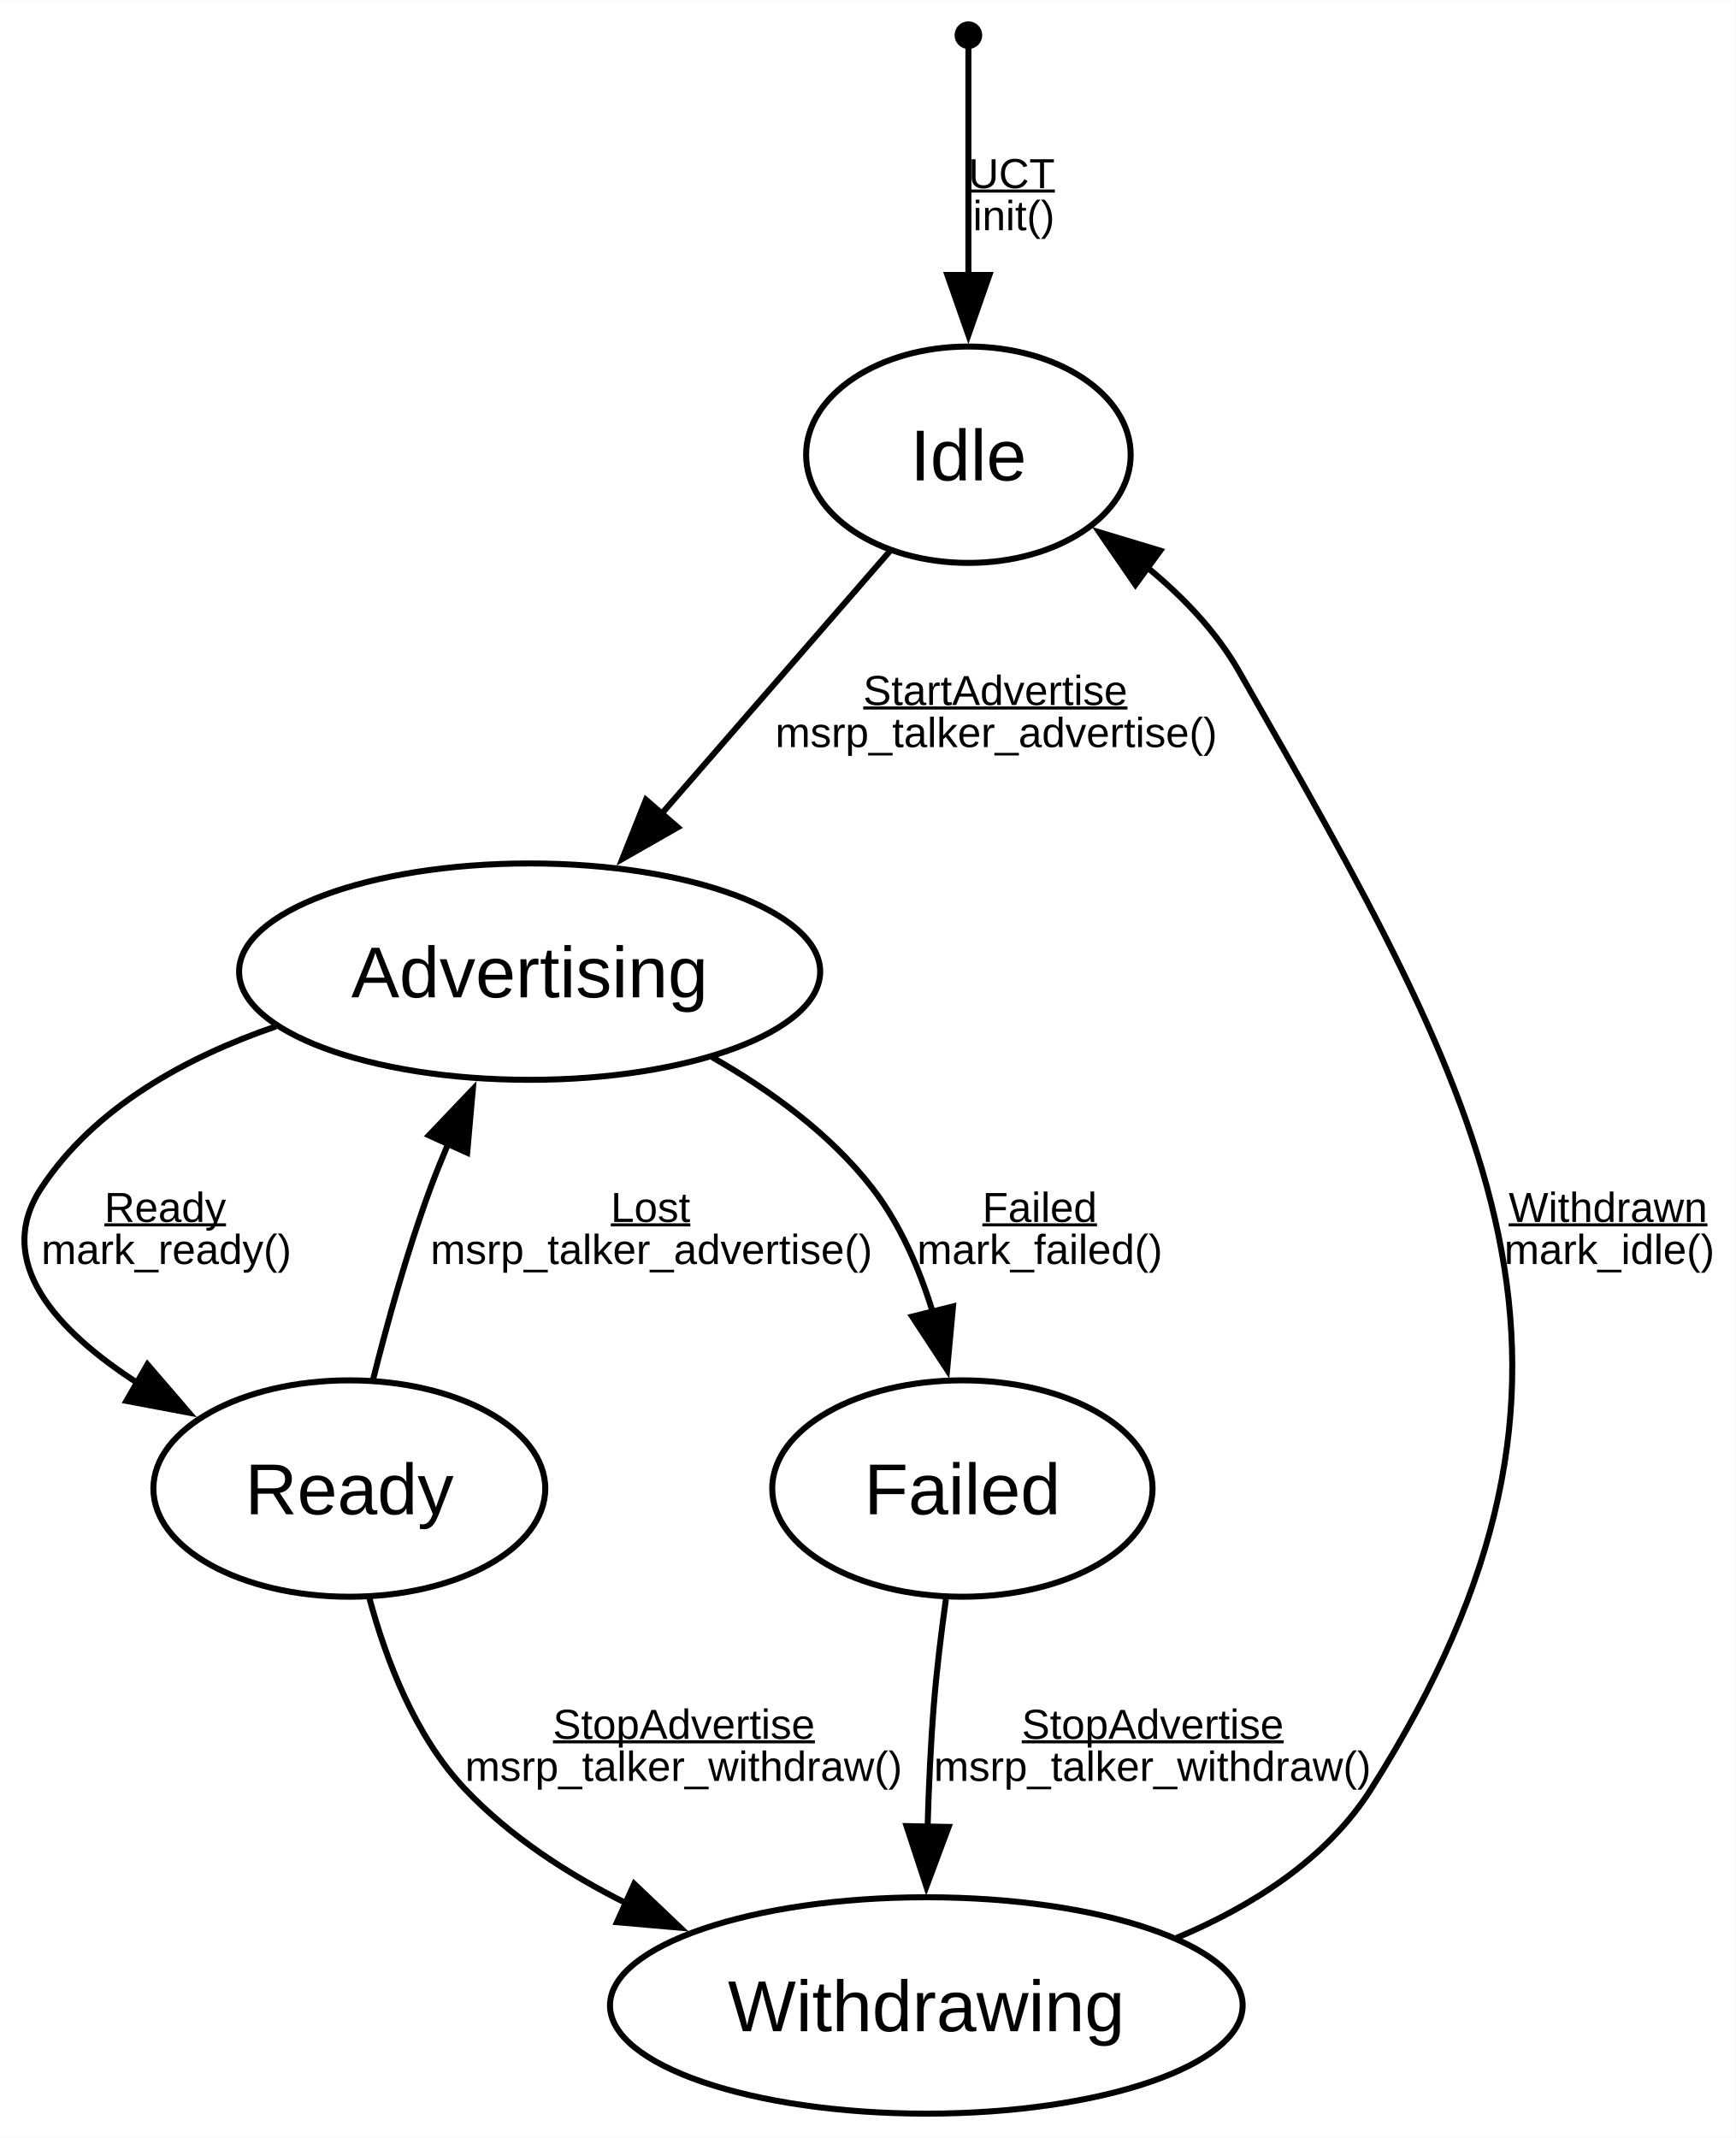
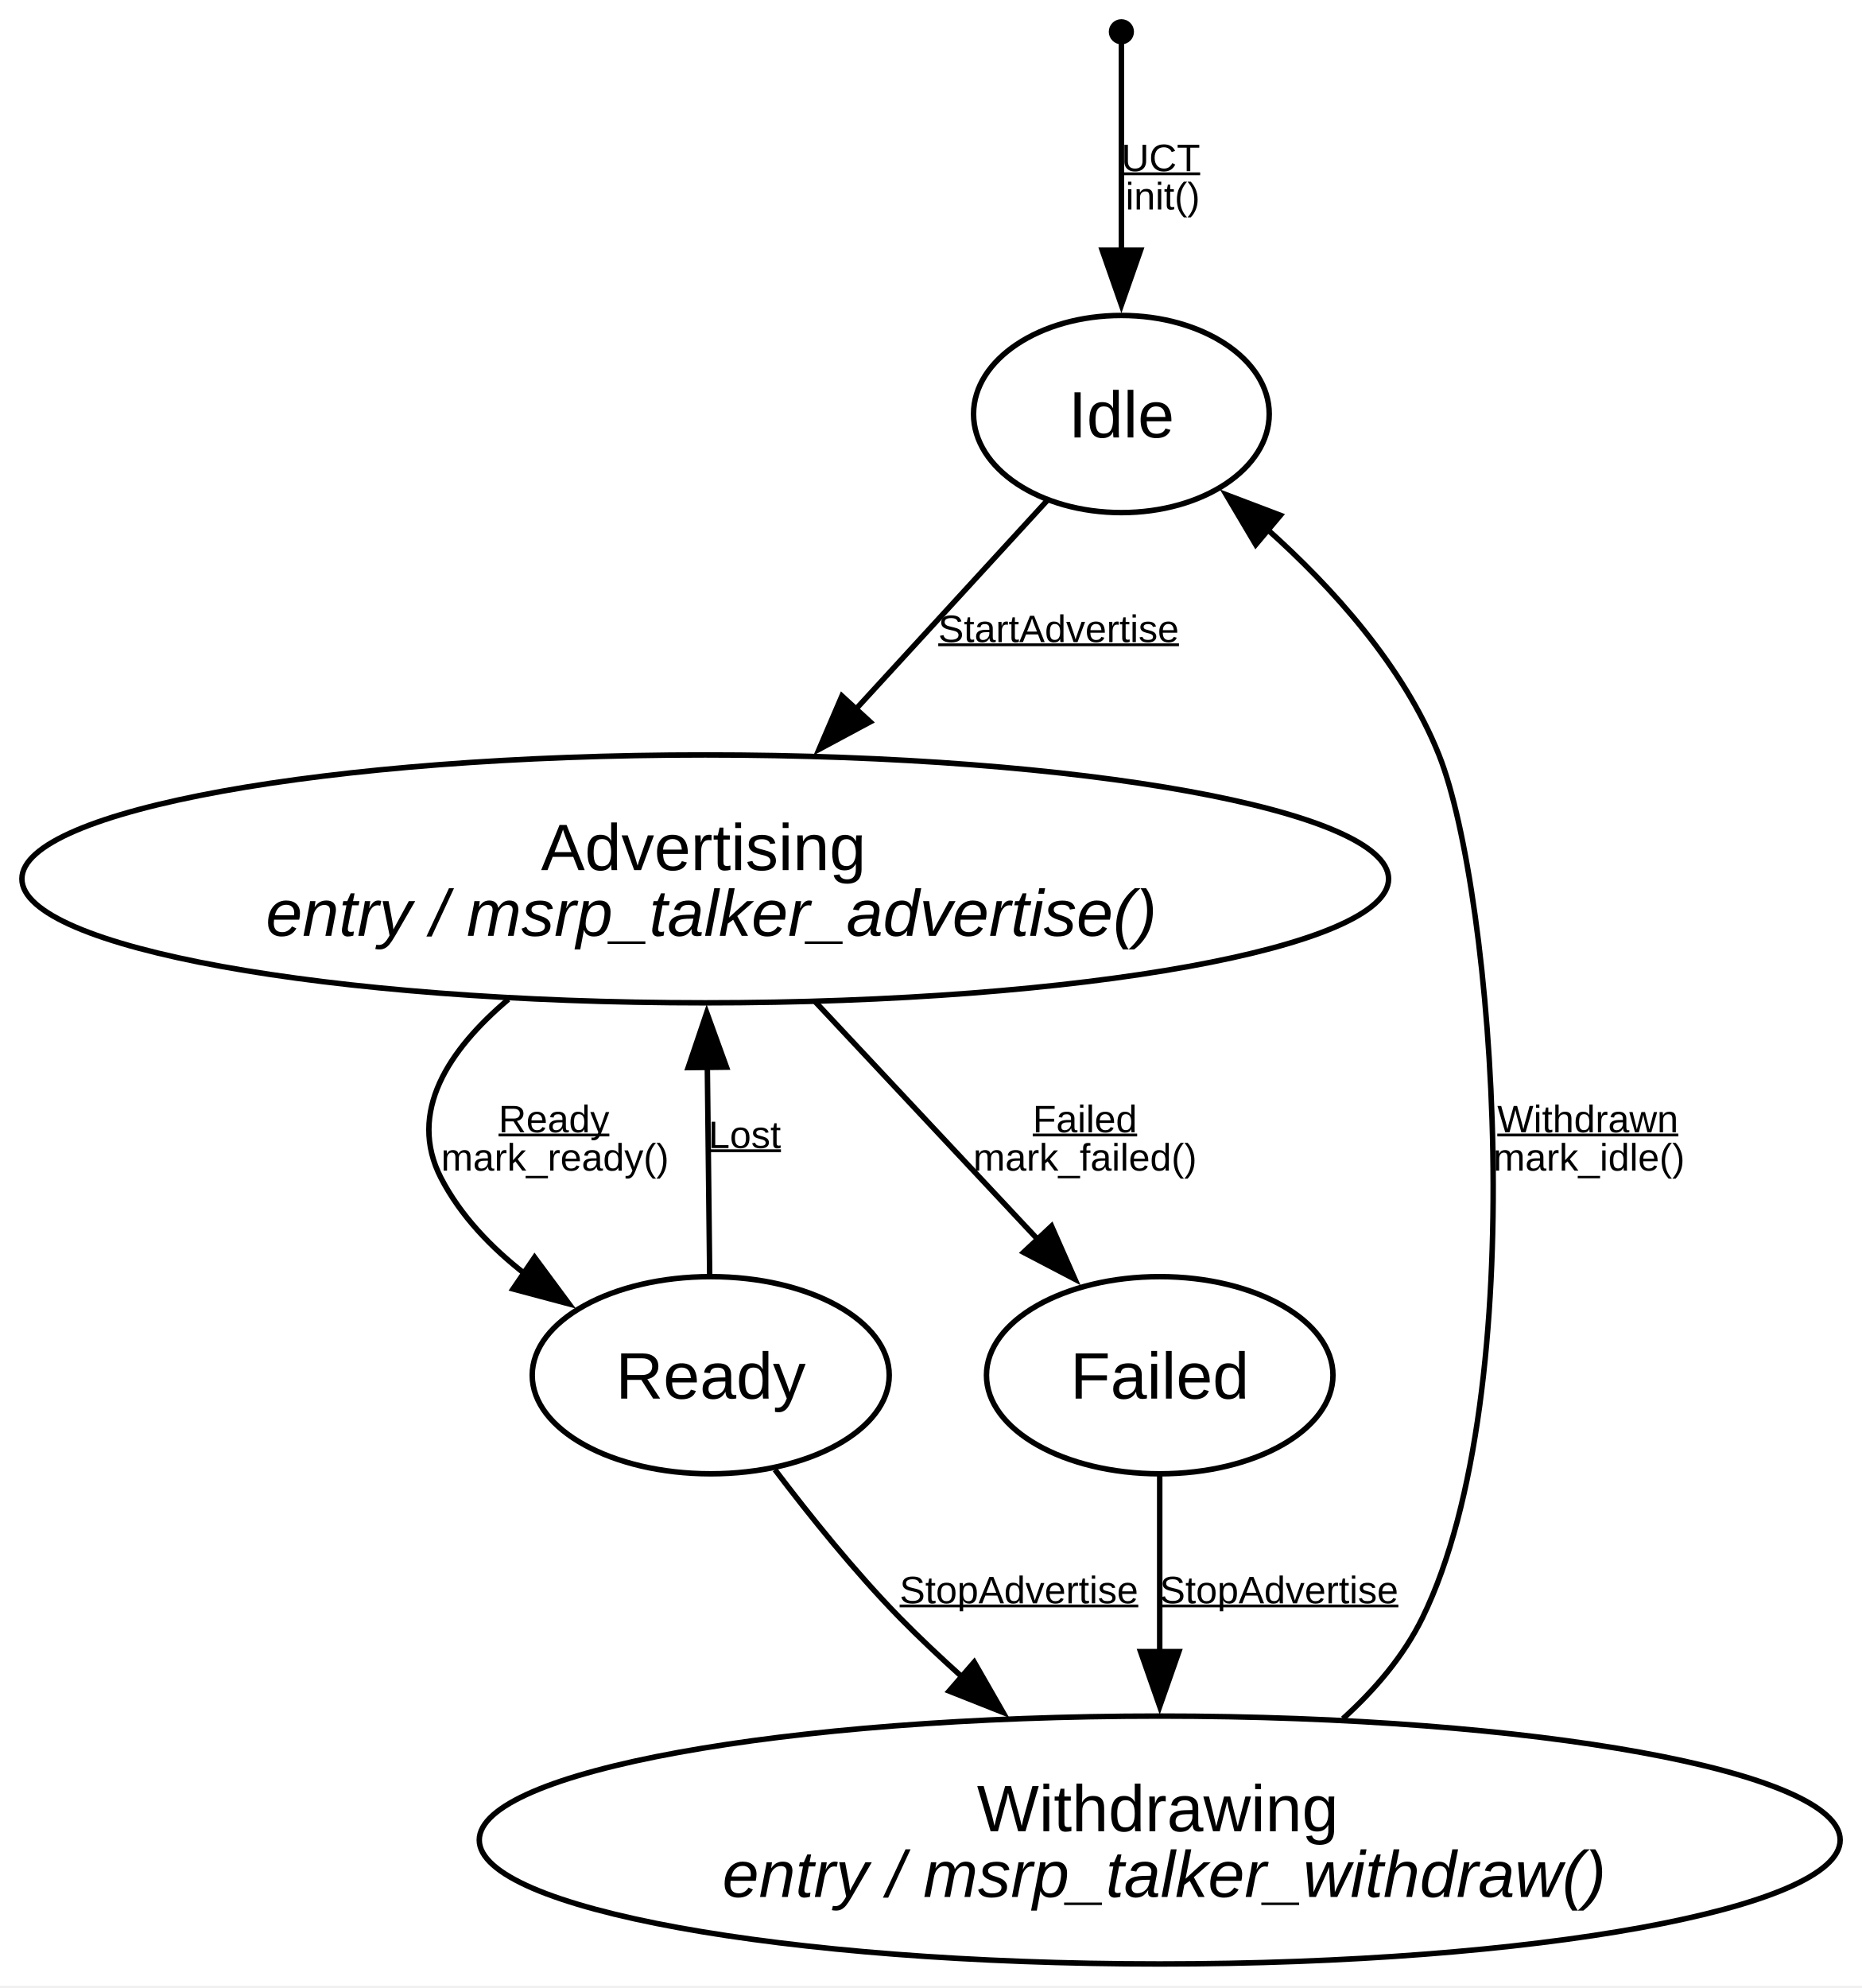
- <svg xmlns="http://www.w3.org/2000/svg" width="289pt" height="356pt" viewBox="0.00 0.00 288.76 355.60">
-   <g id="graph0" class="graph" transform="scale(1 1) rotate(0) translate(4 351.6)">
-     <polygon fill="white" stroke="none" points="-4,4 -4,-351.6 284.76,-351.6 284.76,4 -4,4" />
+ <svg xmlns="http://www.w3.org/2000/svg" width="340pt" height="363pt" viewBox="0.00 0.00 340.00 363.00">
+   <g id="graph0" class="graph" transform="scale(1 1) rotate(0) translate(4 358.61)">
+     <polygon fill="white" stroke="none" points="-4,4 -4,-358.61 336.08,-358.61 336.08,4 -4,4" />
    <g id="node1" class="node">
-       <ellipse fill="black" stroke="black" cx="157.12" cy="-345.8" rx="1.8" ry="1.8" />
+       <ellipse fill="black" stroke="black" cx="200.8" cy="-352.81" rx="1.8" ry="1.8" />
    </g>
    <g id="node2" class="node">
-       <ellipse fill="none" stroke="black" cx="157.12" cy="-276" rx="27" ry="18" />
-       <text text-anchor="middle" x="157.12" y="-271.73" font-family="Arial" font-size="12.00">Idle</text>
+       <ellipse fill="none" stroke="black" cx="200.8" cy="-283.01" rx="27" ry="18" />
+       <text xml:space="preserve" text-anchor="middle" x="200.8" y="-278.73" font-family="Arial" font-size="12.00">Idle</text>
    </g>
    <g id="edge1" class="edge">
-       <path fill="none" stroke="black" d="M157.12,-343.62C157.12,-338.98 157.12,-321.42 157.12,-305.49" />
-       <polygon fill="black" stroke="black" points="160.62,-305.91 157.12,-295.91 153.62,-305.91 160.62,-305.91" />
-       <text text-anchor="start" x="157.12" y="-320.35" font-family="Arial" text-decoration="underline" font-size="7.00">UCT</text>
-       <text text-anchor="start" x="157.87" y="-313.35" font-family="Arial" font-size="7.00">init()</text>
+       <path fill="none" stroke="black" d="M200.8,-350.63C200.8,-345.99 200.8,-328.43 200.8,-312.5" />
+       <polygon fill="black" stroke="black" points="204.3,-312.92 200.8,-302.92 197.3,-312.92 204.3,-312.92" />
+       <text xml:space="preserve" text-anchor="start" x="200.8" y="-327.36" font-family="Arial" text-decoration="underline" font-size="7.00">UCT</text>
+       <text xml:space="preserve" text-anchor="start" x="201.55" y="-320.36" font-family="Arial" font-size="7.00">init()</text>
    </g>
    <g id="node3" class="node">
-       <ellipse fill="none" stroke="black" cx="84.12" cy="-190" rx="48.34" ry="18" />
-       <text text-anchor="middle" x="84.12" y="-185.72" font-family="Arial" font-size="12.00">Advertising</text>
+       <ellipse fill="none" stroke="black" cx="124.8" cy="-198.13" rx="124.8" ry="22.63" />
+       <text xml:space="preserve" text-anchor="start" x="94.8" y="-199.73" font-family="Arial" font-size="12.00">Advertising</text>
+       <text xml:space="preserve" text-anchor="start" x="44.55" y="-187.73" font-family="Arial" font-style="italic" font-size="12.00">entry / msrp_talker_advertise()</text>
    </g>
    <g id="edge2" class="edge">
-       <path fill="none" stroke="black" d="M144.07,-259.98C133.48,-247.79 118.31,-230.34 105.88,-216.04" />
-       <polygon fill="black" stroke="black" points="108.76,-214.01 99.55,-208.76 103.47,-218.6 108.76,-214.01" />
-       <text text-anchor="start" x="139.62" y="-234.35" font-family="Arial" text-decoration="underline" font-size="7.00">StartAdvertise</text>
-       <text text-anchor="start" x="124.99" y="-227.35" font-family="Arial" font-size="7.00">msrp_talker_advertise()</text>
+       <path fill="none" stroke="black" d="M187.22,-267.19C177.48,-256.58 164.04,-241.91 152.12,-228.92" />
+       <polygon fill="black" stroke="black" points="154.92,-226.8 145.58,-221.79 149.76,-231.53 154.92,-226.8" />
+       <text xml:space="preserve" text-anchor="start" x="167.35" y="-241.36" font-family="Arial" text-decoration="underline" font-size="7.00">StartAdvertise</text>
    </g>
    <g id="node4" class="node">
-       <ellipse fill="none" stroke="black" cx="54.12" cy="-104" rx="32.6" ry="18" />
-       <text text-anchor="middle" x="54.12" y="-99.72" font-family="Arial" font-size="12.00">Ready</text>
+       <ellipse fill="none" stroke="black" cx="125.8" cy="-107.5" rx="32.6" ry="18" />
+       <text xml:space="preserve" text-anchor="middle" x="125.8" y="-103.23" font-family="Arial" font-size="12.00">Ready</text>
    </g>
    <g id="edge3" class="edge">
-       <path fill="none" stroke="black" d="M41.92,-180.89C27,-175.78 11.74,-167.47 2.87,-154 -5.21,-141.72 5.41,-130.23 19.03,-121.47" />
-       <polygon fill="black" stroke="black" points="20.53,-124.65 27.44,-116.62 17.03,-118.58 20.53,-124.65" />
-       <text text-anchor="start" x="13.37" y="-148.35" font-family="Arial" text-decoration="underline" font-size="7.00">Ready</text>
-       <text text-anchor="start" x="2.87" y="-141.35" font-family="Arial" font-size="7.00">mark_ready()</text>
+       <path fill="none" stroke="black" d="M88.85,-176.14C77.97,-166.95 70.35,-155.52 76.55,-143.5 80.11,-136.62 85.72,-130.79 91.9,-125.98" />
+       <polygon fill="black" stroke="black" points="93.63,-129.03 99.93,-120.52 89.69,-123.25 93.63,-129.03" />
+       <text xml:space="preserve" text-anchor="start" x="87.05" y="-151.85" font-family="Arial" text-decoration="underline" font-size="7.00">Ready</text>
+       <text xml:space="preserve" text-anchor="start" x="76.55" y="-144.85" font-family="Arial" font-size="7.00">mark_ready()</text>
    </g>
    <g id="node5" class="node">
-       <ellipse fill="none" stroke="black" cx="156.12" cy="-104" rx="31.64" ry="18" />
-       <text text-anchor="middle" x="156.12" y="-99.72" font-family="Arial" font-size="12.00">Failed</text>
+       <ellipse fill="none" stroke="black" cx="207.8" cy="-107.5" rx="31.64" ry="18" />
+       <text xml:space="preserve" text-anchor="middle" x="207.8" y="-103.23" font-family="Arial" font-size="12.00">Failed</text>
    </g>
    <g id="edge4" class="edge">
-       <path fill="none" stroke="black" d="M114.5,-175.75C124.17,-170.24 134.16,-163 141.12,-154 145.77,-148 148.98,-140.55 151.2,-133.3" />
-       <polygon fill="black" stroke="black" points="154.56,-134.3 153.58,-123.75 147.77,-132.61 154.56,-134.3" />
-       <text text-anchor="start" x="159.45" y="-148.35" font-family="Arial" text-decoration="underline" font-size="7.00">Failed</text>
-       <text text-anchor="start" x="148.58" y="-141.35" font-family="Arial" font-size="7.00">mark_failed()</text>
+       <path fill="none" stroke="black" d="M144.9,-175.68C157.18,-162.57 172.9,-145.78 185.55,-132.27" />
+       <polygon fill="black" stroke="black" points="188.04,-134.73 192.32,-125.03 182.93,-129.94 188.04,-134.73" />
+       <text xml:space="preserve" text-anchor="start" x="184.61" y="-151.85" font-family="Arial" text-decoration="underline" font-size="7.00">Failed</text>
+       <text xml:space="preserve" text-anchor="start" x="173.74" y="-144.85" font-family="Arial" font-size="7.00">mark_failed()</text>
    </g>
    <g id="edge6" class="edge">
-       <path fill="none" stroke="black" d="M58.04,-122.01C60.43,-131.54 63.76,-143.57 67.62,-154 68.51,-156.41 69.51,-158.87 70.55,-161.33" />
-       <polygon fill="black" stroke="black" points="67.36,-162.76 74.67,-170.43 73.73,-159.87 67.36,-162.76" />
-       <text text-anchor="start" x="97.62" y="-148.35" font-family="Arial" text-decoration="underline" font-size="7.00">Lost</text>
-       <text text-anchor="start" x="67.62" y="-141.35" font-family="Arial" font-size="7.00">msrp_talker_advertise()</text>
+       <path fill="none" stroke="black" d="M125.61,-125.72C125.49,-136.54 125.33,-150.86 125.18,-163.83" />
+       <polygon fill="black" stroke="black" points="121.68,-163.67 125.07,-173.71 128.68,-163.75 121.68,-163.67" />
+       <text xml:space="preserve" text-anchor="start" x="125.39" y="-148.98" font-family="Arial" text-decoration="underline" font-size="7.00">Lost</text>
    </g>
    <g id="node6" class="node">
-       <ellipse fill="none" stroke="black" cx="150.12" cy="-18" rx="52.63" ry="18" />
-       <text text-anchor="middle" x="150.12" y="-13.72" font-family="Arial" font-size="12.00">Withdrawing</text>
+       <ellipse fill="none" stroke="black" cx="207.8" cy="-22.63" rx="124.27" ry="22.63" />
+       <text xml:space="preserve" text-anchor="start" x="174.43" y="-24.23" font-family="Arial" font-size="12.00">Withdrawing</text>
+       <text xml:space="preserve" text-anchor="start" x="127.93" y="-12.23" font-family="Arial" font-style="italic" font-size="12.00">entry / msrp_talker_withdraw()</text>
    </g>
    <g id="edge5" class="edge">
-       <path fill="none" stroke="black" d="M57.45,-85.81C60.21,-75.51 65.07,-62.76 73.37,-54 80.85,-46.11 90.44,-39.86 100.3,-34.95" />
-       <polygon fill="black" stroke="black" points="101.52,-38.23 109.2,-30.93 98.65,-31.85 101.52,-38.23" />
-       <text text-anchor="start" x="88" y="-62.35" font-family="Arial" text-decoration="underline" font-size="7.00">StopAdvertise</text>
-       <text text-anchor="start" x="73.37" y="-55.35" font-family="Arial" font-size="7.00">msrp_talker_withdraw()</text>
+       <path fill="none" stroke="black" d="M137.53,-90.25C143.89,-81.85 152.11,-71.63 160.3,-63.25 163.86,-59.62 167.74,-55.97 171.68,-52.43" />
+       <polygon fill="black" stroke="black" points="173.92,-55.12 179.19,-45.93 169.34,-49.83 173.92,-55.12" />
+       <text xml:space="preserve" text-anchor="start" x="160.3" y="-65.85" font-family="Arial" text-decoration="underline" font-size="7.00">StopAdvertise</text>
    </g>
    <g id="edge7" class="edge">
-       <path fill="none" stroke="black" d="M153.38,-85.59C152.6,-79.99 151.83,-73.75 151.37,-68 150.84,-61.43 150.52,-54.34 150.33,-47.66" />
-       <polygon fill="black" stroke="black" points="153.83,-47.7 150.13,-37.77 146.83,-47.84 153.83,-47.7" />
-       <text text-anchor="start" x="166" y="-62.35" font-family="Arial" text-decoration="underline" font-size="7.00">StopAdvertise</text>
-       <text text-anchor="start" x="151.37" y="-55.35" font-family="Arial" font-size="7.00">msrp_talker_withdraw()</text>
+       <path fill="none" stroke="black" d="M207.8,-89.33C207.8,-79.9 207.8,-67.88 207.8,-56.71" />
+       <polygon fill="black" stroke="black" points="211.3,-57.03 207.8,-47.03 204.3,-57.03 211.3,-57.03" />
+       <text xml:space="preserve" text-anchor="start" x="207.8" y="-65.85" font-family="Arial" text-decoration="underline" font-size="7.00">StopAdvertise</text>
    </g>
    <g id="edge8" class="edge">
-       <path fill="none" stroke="black" d="M191.77,-29.25C204.34,-34.51 216.75,-42.35 224.12,-54 268.66,-124.33 243.37,-167.7 202.12,-240 198.3,-246.7 192.63,-252.56 186.6,-257.48" />
-       <polygon fill="black" stroke="black" points="184.91,-254.38 178.9,-263.1 189.04,-260.04 184.91,-254.38" />
-       <text text-anchor="start" x="247.01" y="-148.35" font-family="Arial" text-decoration="underline" font-size="7.00">Withdrawn</text>
-       <text text-anchor="start" x="246.26" y="-141.35" font-family="Arial" font-size="7.00">mark_idle()</text>
+       <path fill="none" stroke="black" d="M241.26,-44.78C247.11,-50.07 252.39,-56.26 255.8,-63.25 276.06,-104.79 268.8,-195.68 258.8,-220.76 252.35,-236.96 239.35,-251.35 227.29,-262.1" />
+       <polygon fill="black" stroke="black" points="225.34,-259.16 219.94,-268.28 229.84,-264.52 225.34,-259.16" />
+       <text xml:space="preserve" text-anchor="start" x="269.45" y="-151.85" font-family="Arial" text-decoration="underline" font-size="7.00">Withdrawn</text>
+       <text xml:space="preserve" text-anchor="start" x="268.7" y="-144.85" font-family="Arial" font-size="7.00">mark_idle()</text>
    </g>
  </g>
</svg>
